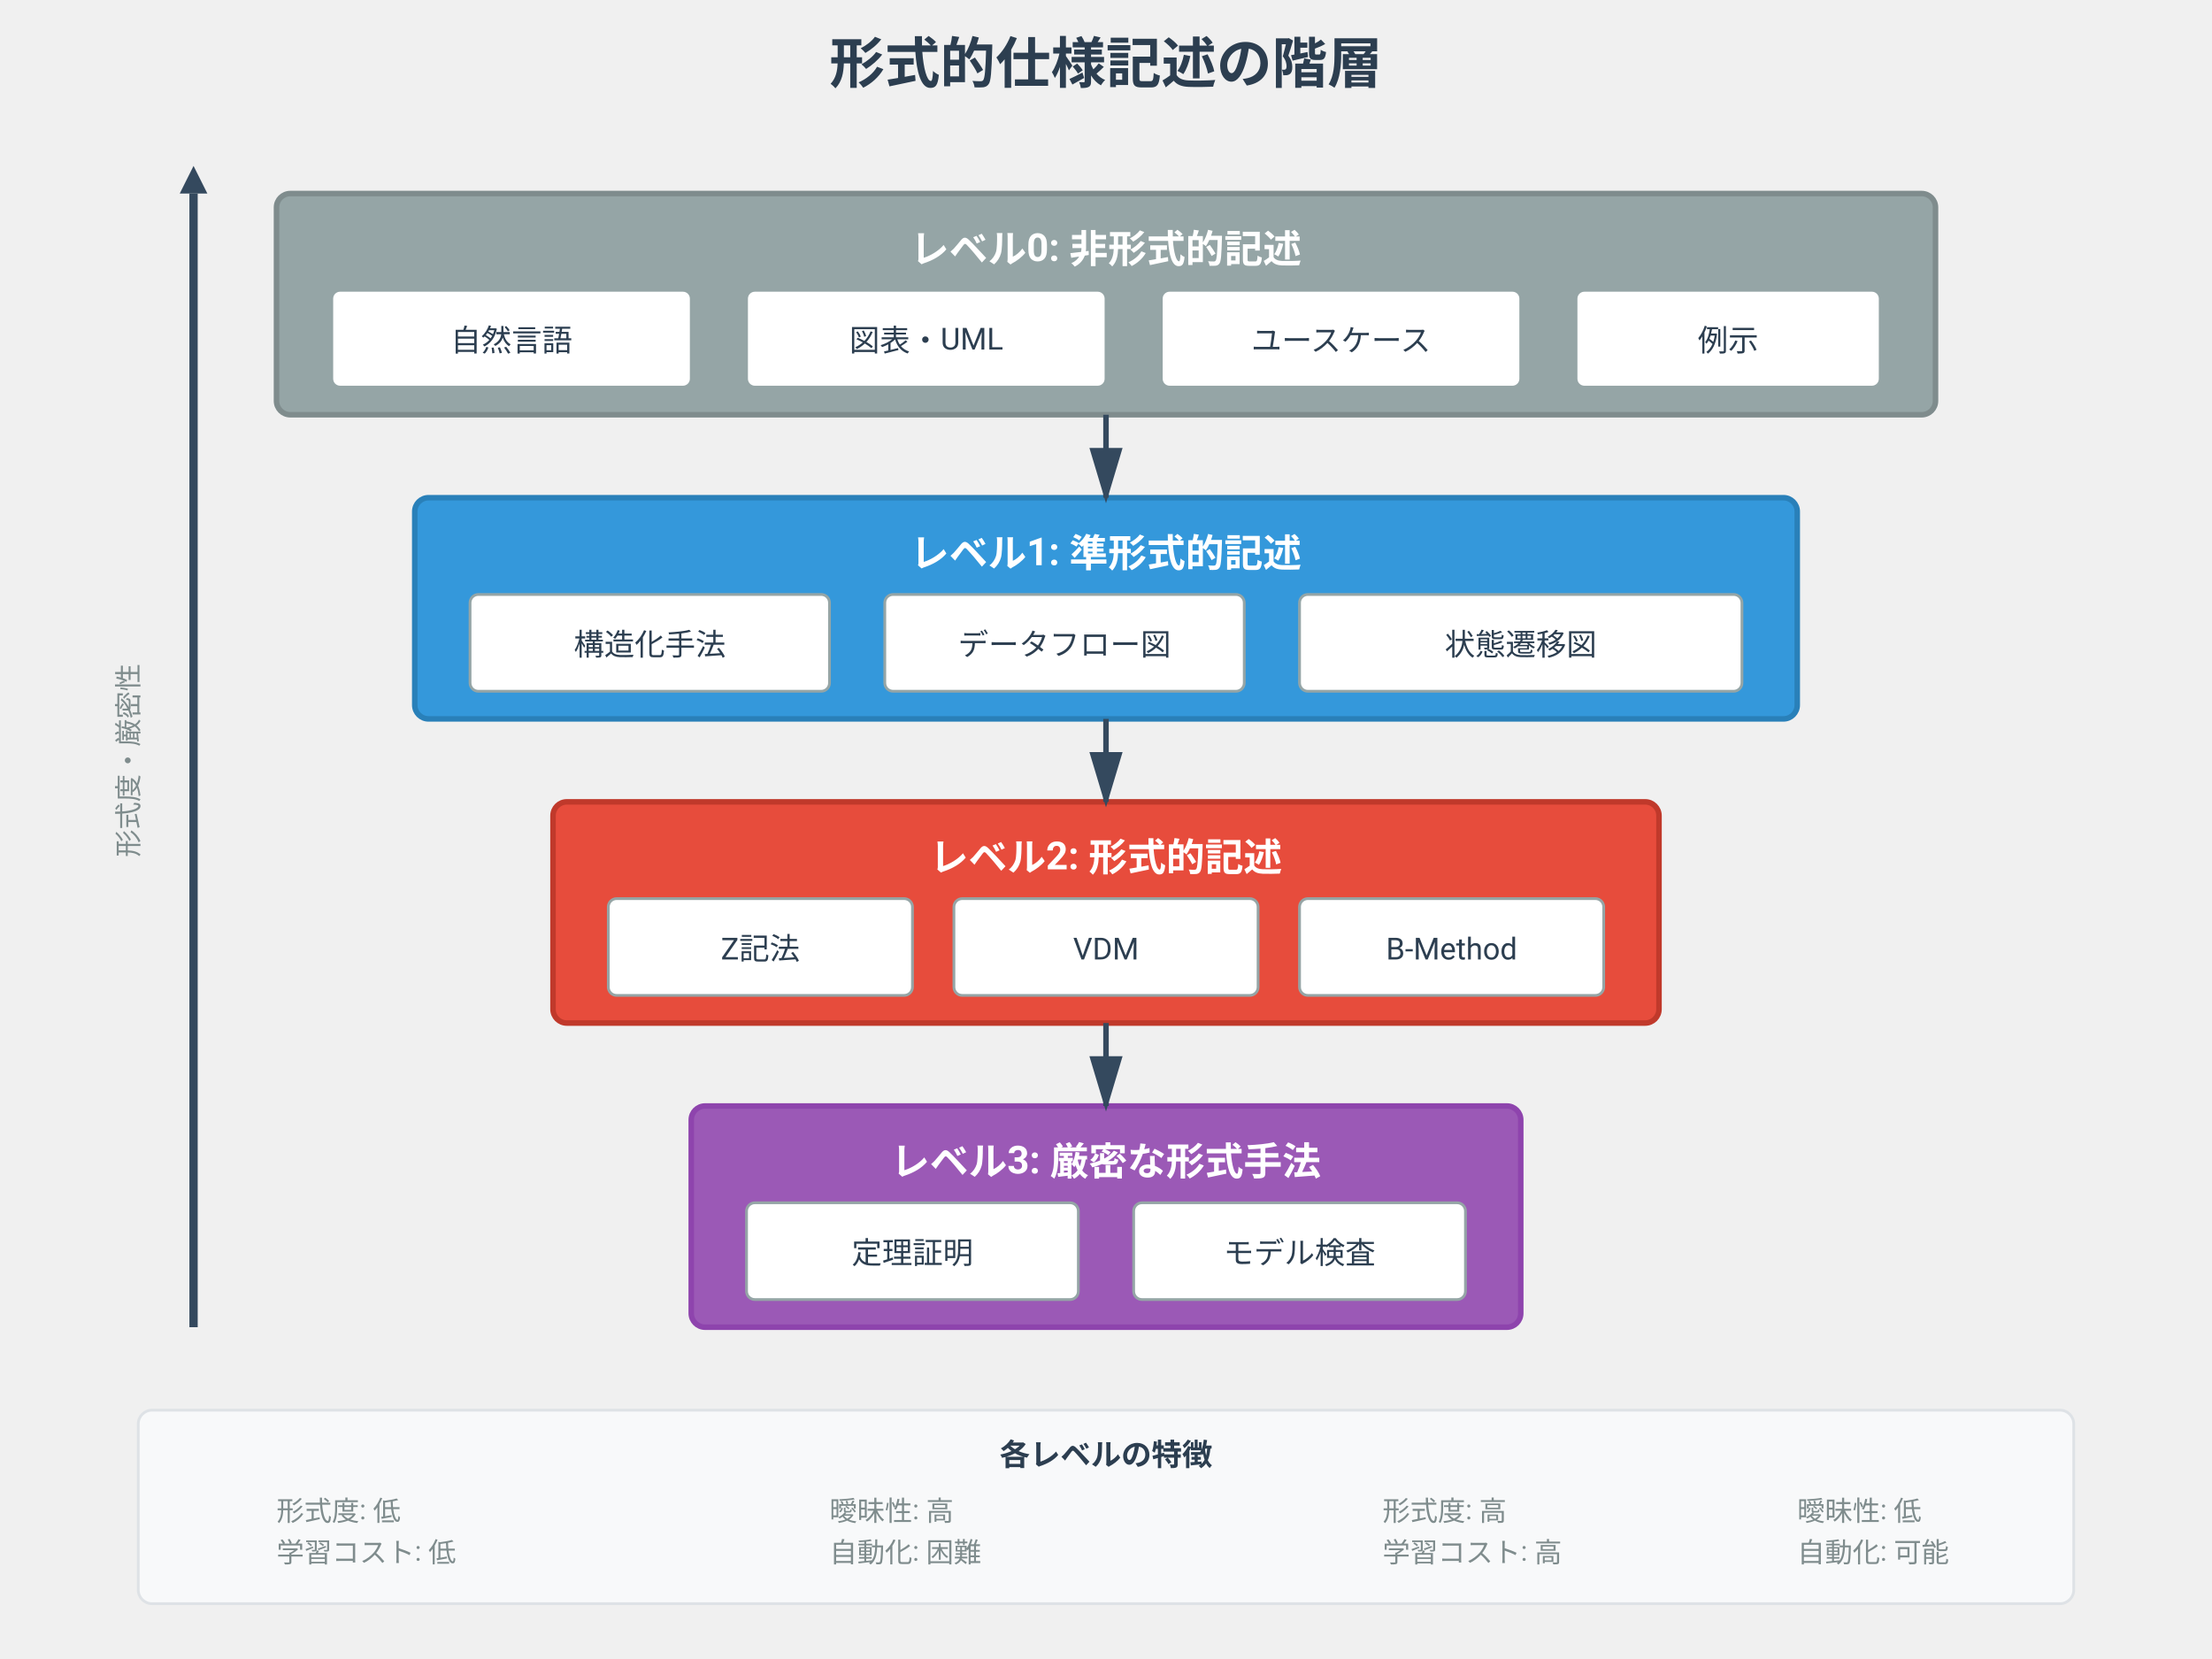
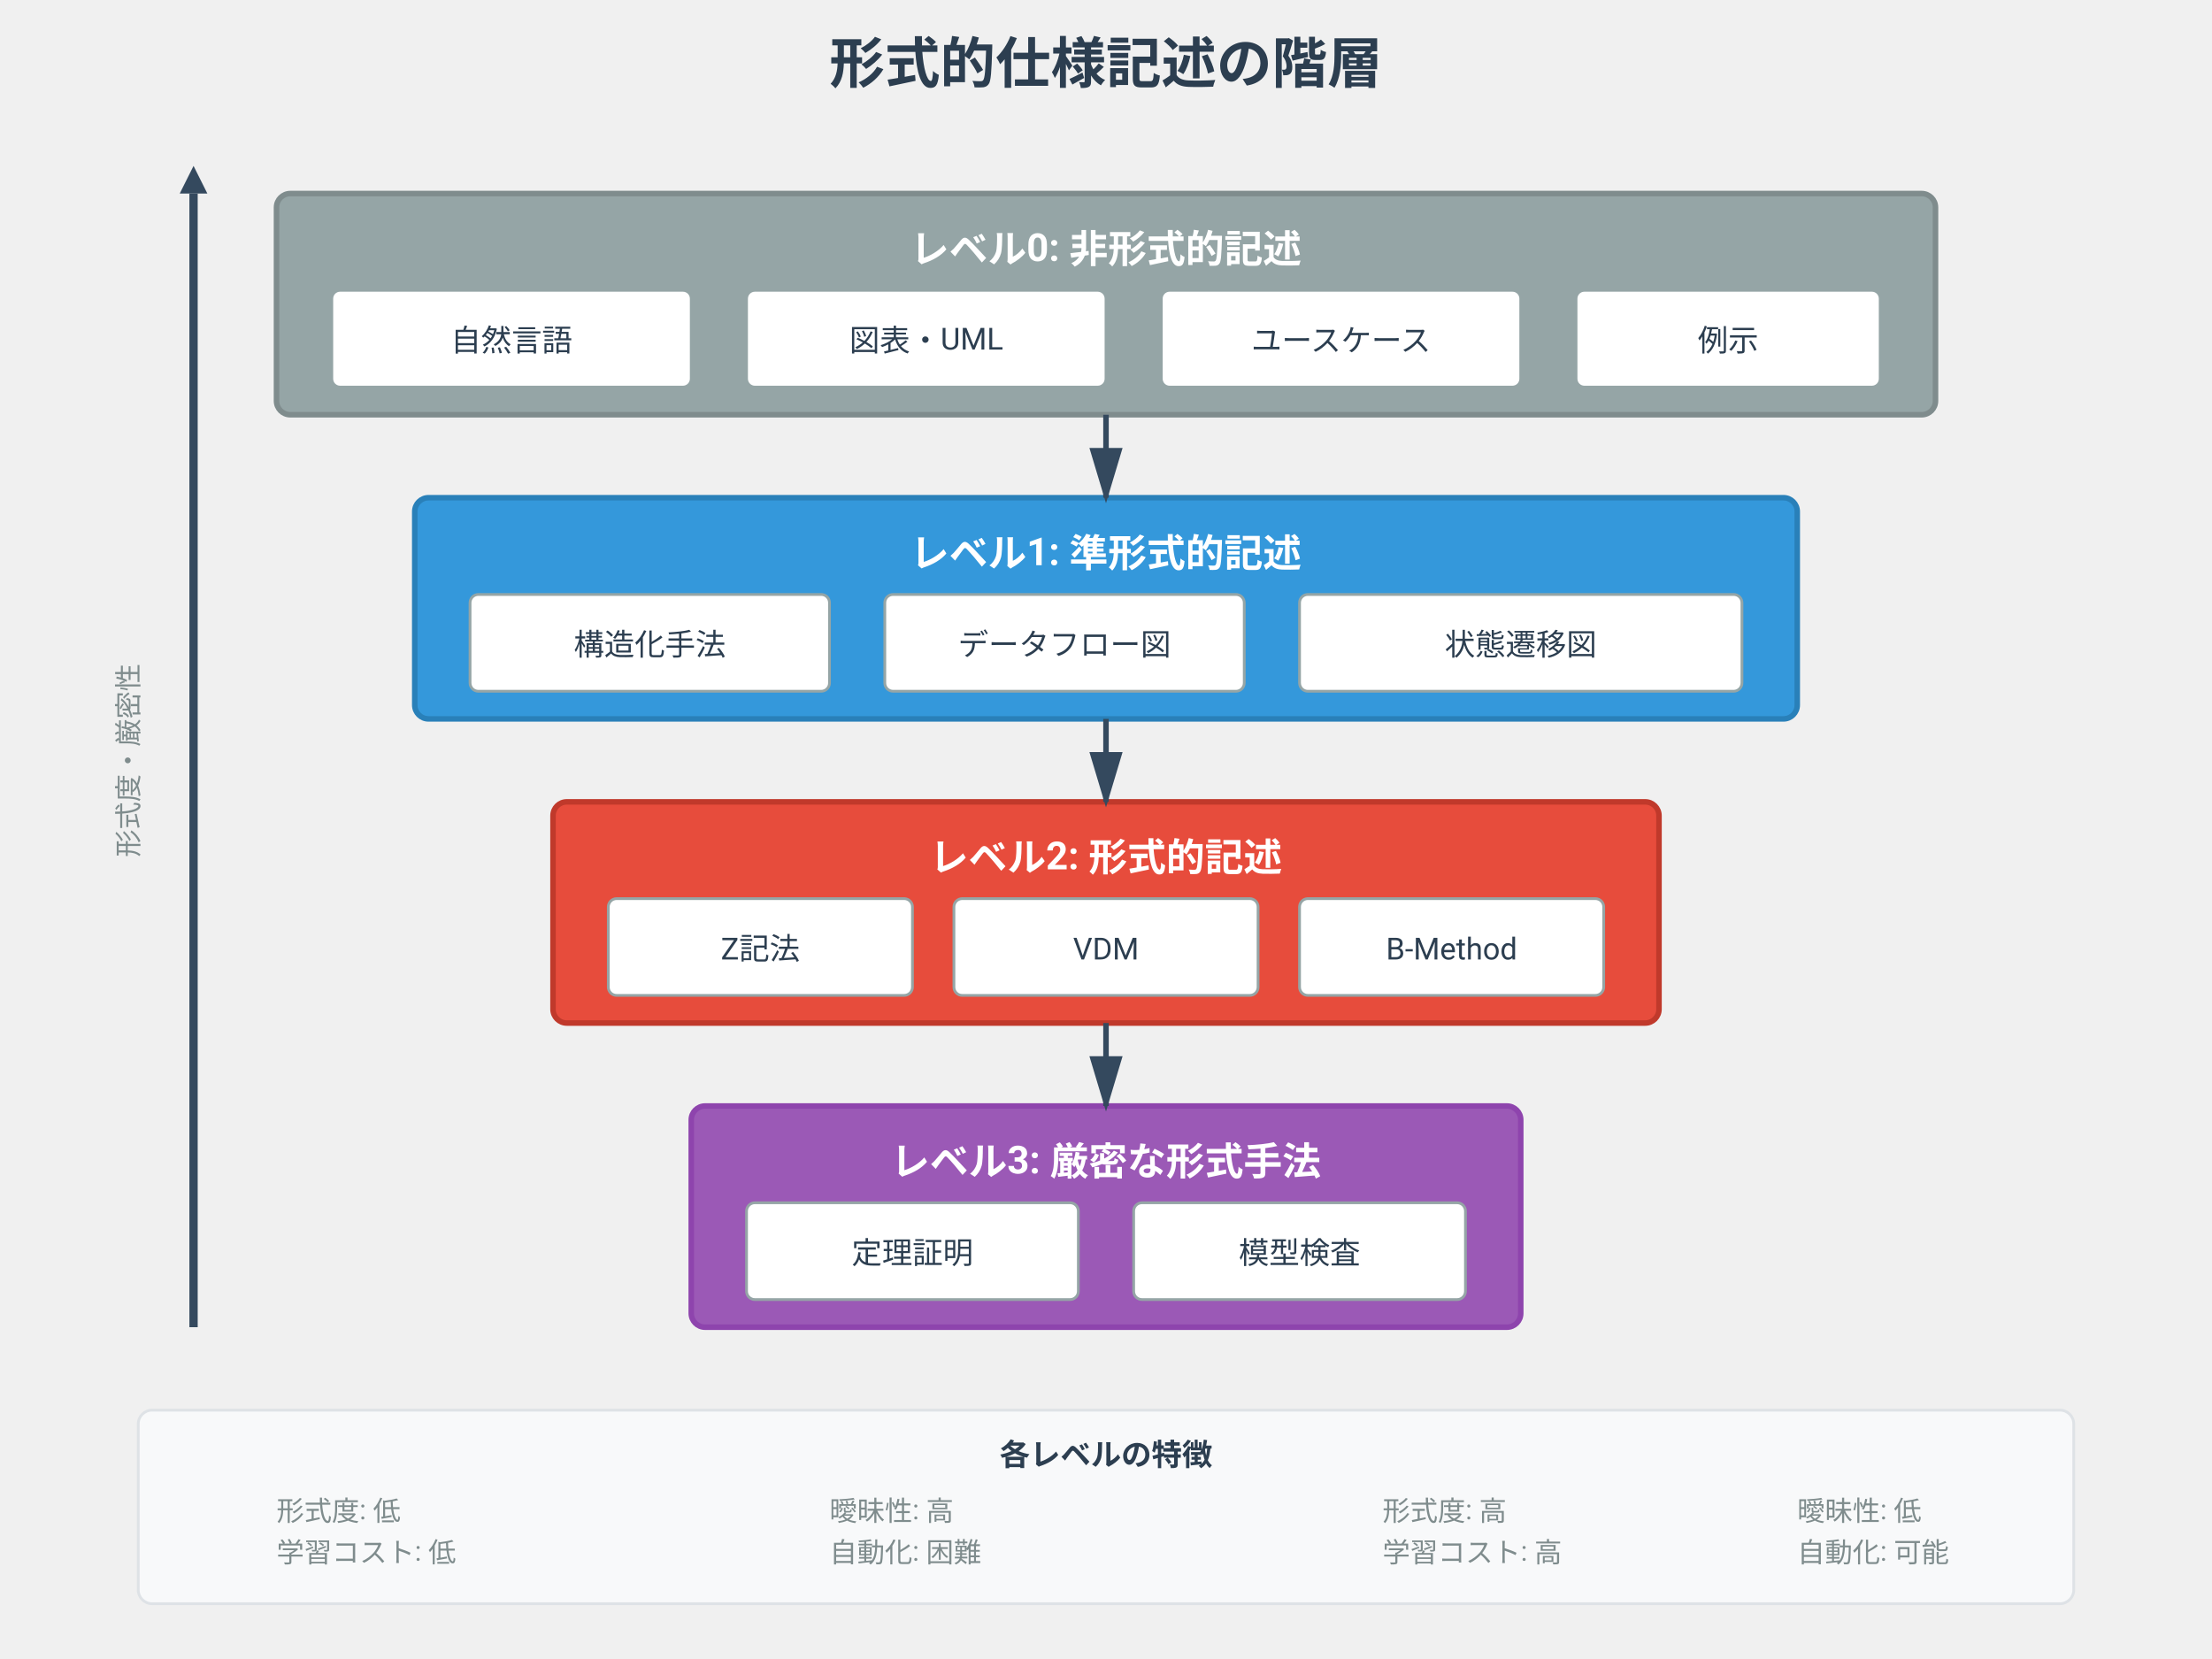
<svg xmlns="http://www.w3.org/2000/svg" width="800" height="600" viewBox="0 0 800 600">
  <defs>
    <style>
      .title { font-family: -apple-system, BlinkMacSystemFont, 'Segoe UI', Roboto, 'Helvetica Neue', Arial, 'Noto Sans', sans-serif, 'Apple Color Emoji', 'Segoe UI Emoji', 'Segoe UI Symbol', 'Noto Color Emoji'; font-size: 20px; font-weight: bold; fill: #2c3e50; }
      .level-title { font-family: -apple-system, BlinkMacSystemFont, 'Segoe UI', Roboto, 'Helvetica Neue', Arial, 'Noto Sans', sans-serif, 'Apple Color Emoji', 'Segoe UI Emoji', 'Segoe UI Symbol', 'Noto Color Emoji'; font-size: 14px; font-weight: bold; fill: #fff; }
      .method-text { font-family: -apple-system, BlinkMacSystemFont, 'Segoe UI', Roboto, 'Helvetica Neue', Arial, 'Noto Sans', sans-serif, 'Apple Color Emoji', 'Segoe UI Emoji', 'Segoe UI Symbol', 'Noto Color Emoji'; font-size: 11px; fill: #2c3e50; }
      .small-text { font-family: -apple-system, BlinkMacSystemFont, 'Segoe UI', Roboto, 'Helvetica Neue', Arial, 'Noto Sans', sans-serif, 'Apple Color Emoji', 'Segoe UI Emoji', 'Segoe UI Symbol', 'Noto Color Emoji'; font-size: 10px; fill: #7f8c8d; }
      .informal-level { fill: #95a5a6; stroke: #7f8c8d; stroke-width: 2; }
      .semi-formal-level { fill: #3498db; stroke: #2980b9; stroke-width: 2; }
      .formal-level { fill: #e74c3c; stroke: #c0392b; stroke-width: 2; }
      .rigorous-level { fill: #9b59b6; stroke: #8e44ad; stroke-width: 2; }
      .component { fill: #fff; stroke: #95a5a6; stroke-width: 1; }
      .arrow { stroke: #34495e; stroke-width: 2; fill: none; marker-end: url(#arrowhead); }
    </style>
    <marker id="arrowhead" markerWidth="10" markerHeight="10" refX="9" refY="3" orient="auto">
      <polygon points="0 0, 10 3, 0 6" fill="#34495e" />
    </marker>
  </defs>
  <text x="400" y="30" class="title" text-anchor="middle">形式的仕様記述の階層</text>
  <g id="informal">
    <rect x="100" y="70" width="600" height="80" class="informal-level" rx="5" />
    <text x="400" y="95" class="level-title" text-anchor="middle">レベル0: 非形式的記述</text>
    <rect x="120" y="105" width="130" height="35" class="component" rx="3" />
    <text x="185" y="127" class="method-text" text-anchor="middle">自然言語</text>
    <rect x="270" y="105" width="130" height="35" class="component" rx="3" />
    <text x="335" y="127" class="method-text" text-anchor="middle">図表・UML</text>
    <rect x="420" y="105" width="130" height="35" class="component" rx="3" />
    <text x="485" y="127" class="method-text" text-anchor="middle">ユースケース</text>
    <rect x="570" y="105" width="110" height="35" class="component" rx="3" />
    <text x="625" y="127" class="method-text" text-anchor="middle">例示</text>
  </g>
  <g id="semi-formal">
    <rect x="150" y="180" width="500" height="80" class="semi-formal-level" rx="5" />
    <text x="400" y="205" class="level-title" text-anchor="middle">レベル1: 準形式的記述</text>
    <rect x="170" y="215" width="130" height="35" class="component" rx="3" />
    <text x="235" y="237" class="method-text" text-anchor="middle">構造化手法</text>
    <rect x="320" y="215" width="130" height="35" class="component" rx="3" />
    <text x="385" y="237" class="method-text" text-anchor="middle">データフロー図</text>
    <rect x="470" y="215" width="160" height="35" class="component" rx="3" />
    <text x="550" y="237" class="method-text" text-anchor="middle">状態遷移図</text>
  </g>
  <g id="formal">
    <rect x="200" y="290" width="400" height="80" class="formal-level" rx="5" />
    <text x="400" y="315" class="level-title" text-anchor="middle">レベル2: 形式的記述</text>
    <rect x="220" y="325" width="110" height="35" class="component" rx="3" />
    <text x="275" y="347" class="method-text" text-anchor="middle">Z記法</text>
    <rect x="345" y="325" width="110" height="35" class="component" rx="3" />
    <text x="400" y="347" class="method-text" text-anchor="middle">VDM</text>
    <rect x="470" y="325" width="110" height="35" class="component" rx="3" />
    <text x="525" y="347" class="method-text" text-anchor="middle">B-Method</text>
  </g>
  <g id="rigorous">
    <rect x="250" y="400" width="300" height="80" class="rigorous-level" rx="5" />
    <text x="400" y="425" class="level-title" text-anchor="middle">レベル3: 厳密な形式手法</text>
    <rect x="270" y="435" width="120" height="35" class="component" rx="3" />
    <text x="330" y="457" class="method-text" text-anchor="middle">定理証明</text>
    <rect x="410" y="435" width="120" height="35" class="component" rx="3" />
-     <text x="470" y="457" class="method-text" text-anchor="middle">モデル検査</text>
+     <text x="470" y="457" class="method-text" text-anchor="middle">模型検査</text>
  </g>
  <path d="M 400 150 L 400 180" class="arrow" />
  <path d="M 400 260 L 400 290" class="arrow" />
  <path d="M 400 370 L 400 400" class="arrow" />
  <g id="characteristics">
    <rect x="50" y="510" width="700" height="70" fill="#f8f9fa" stroke="#dee2e6" stroke-width="1" rx="5" />
    <text x="400" y="530" class="method-text" text-anchor="middle" font-weight="bold">各レベルの特徴</text>
    <text x="100" y="550" class="small-text">形式度: 低</text>
    <text x="100" y="565" class="small-text">学習コスト: 低</text>
    <text x="300" y="550" class="small-text">曖昧性: 高</text>
    <text x="300" y="565" class="small-text">自動化: 困難</text>
    <text x="500" y="550" class="small-text">形式度: 高</text>
    <text x="500" y="565" class="small-text">学習コスト: 高</text>
    <text x="650" y="550" class="small-text">曖昧性: 低</text>
    <text x="650" y="565" class="small-text">自動化: 可能</text>
  </g>
  <g id="gradient">
    <path d="M 70 70 L 70 480" stroke="#34495e" stroke-width="3" fill="none" />
    <text x="50" y="275" class="small-text" text-anchor="middle" transform="rotate(-90, 50, 275)">形式度・厳密性</text>
    <polygon points="70,60 65,70 75,70" fill="#34495e" />
  </g>
</svg>
